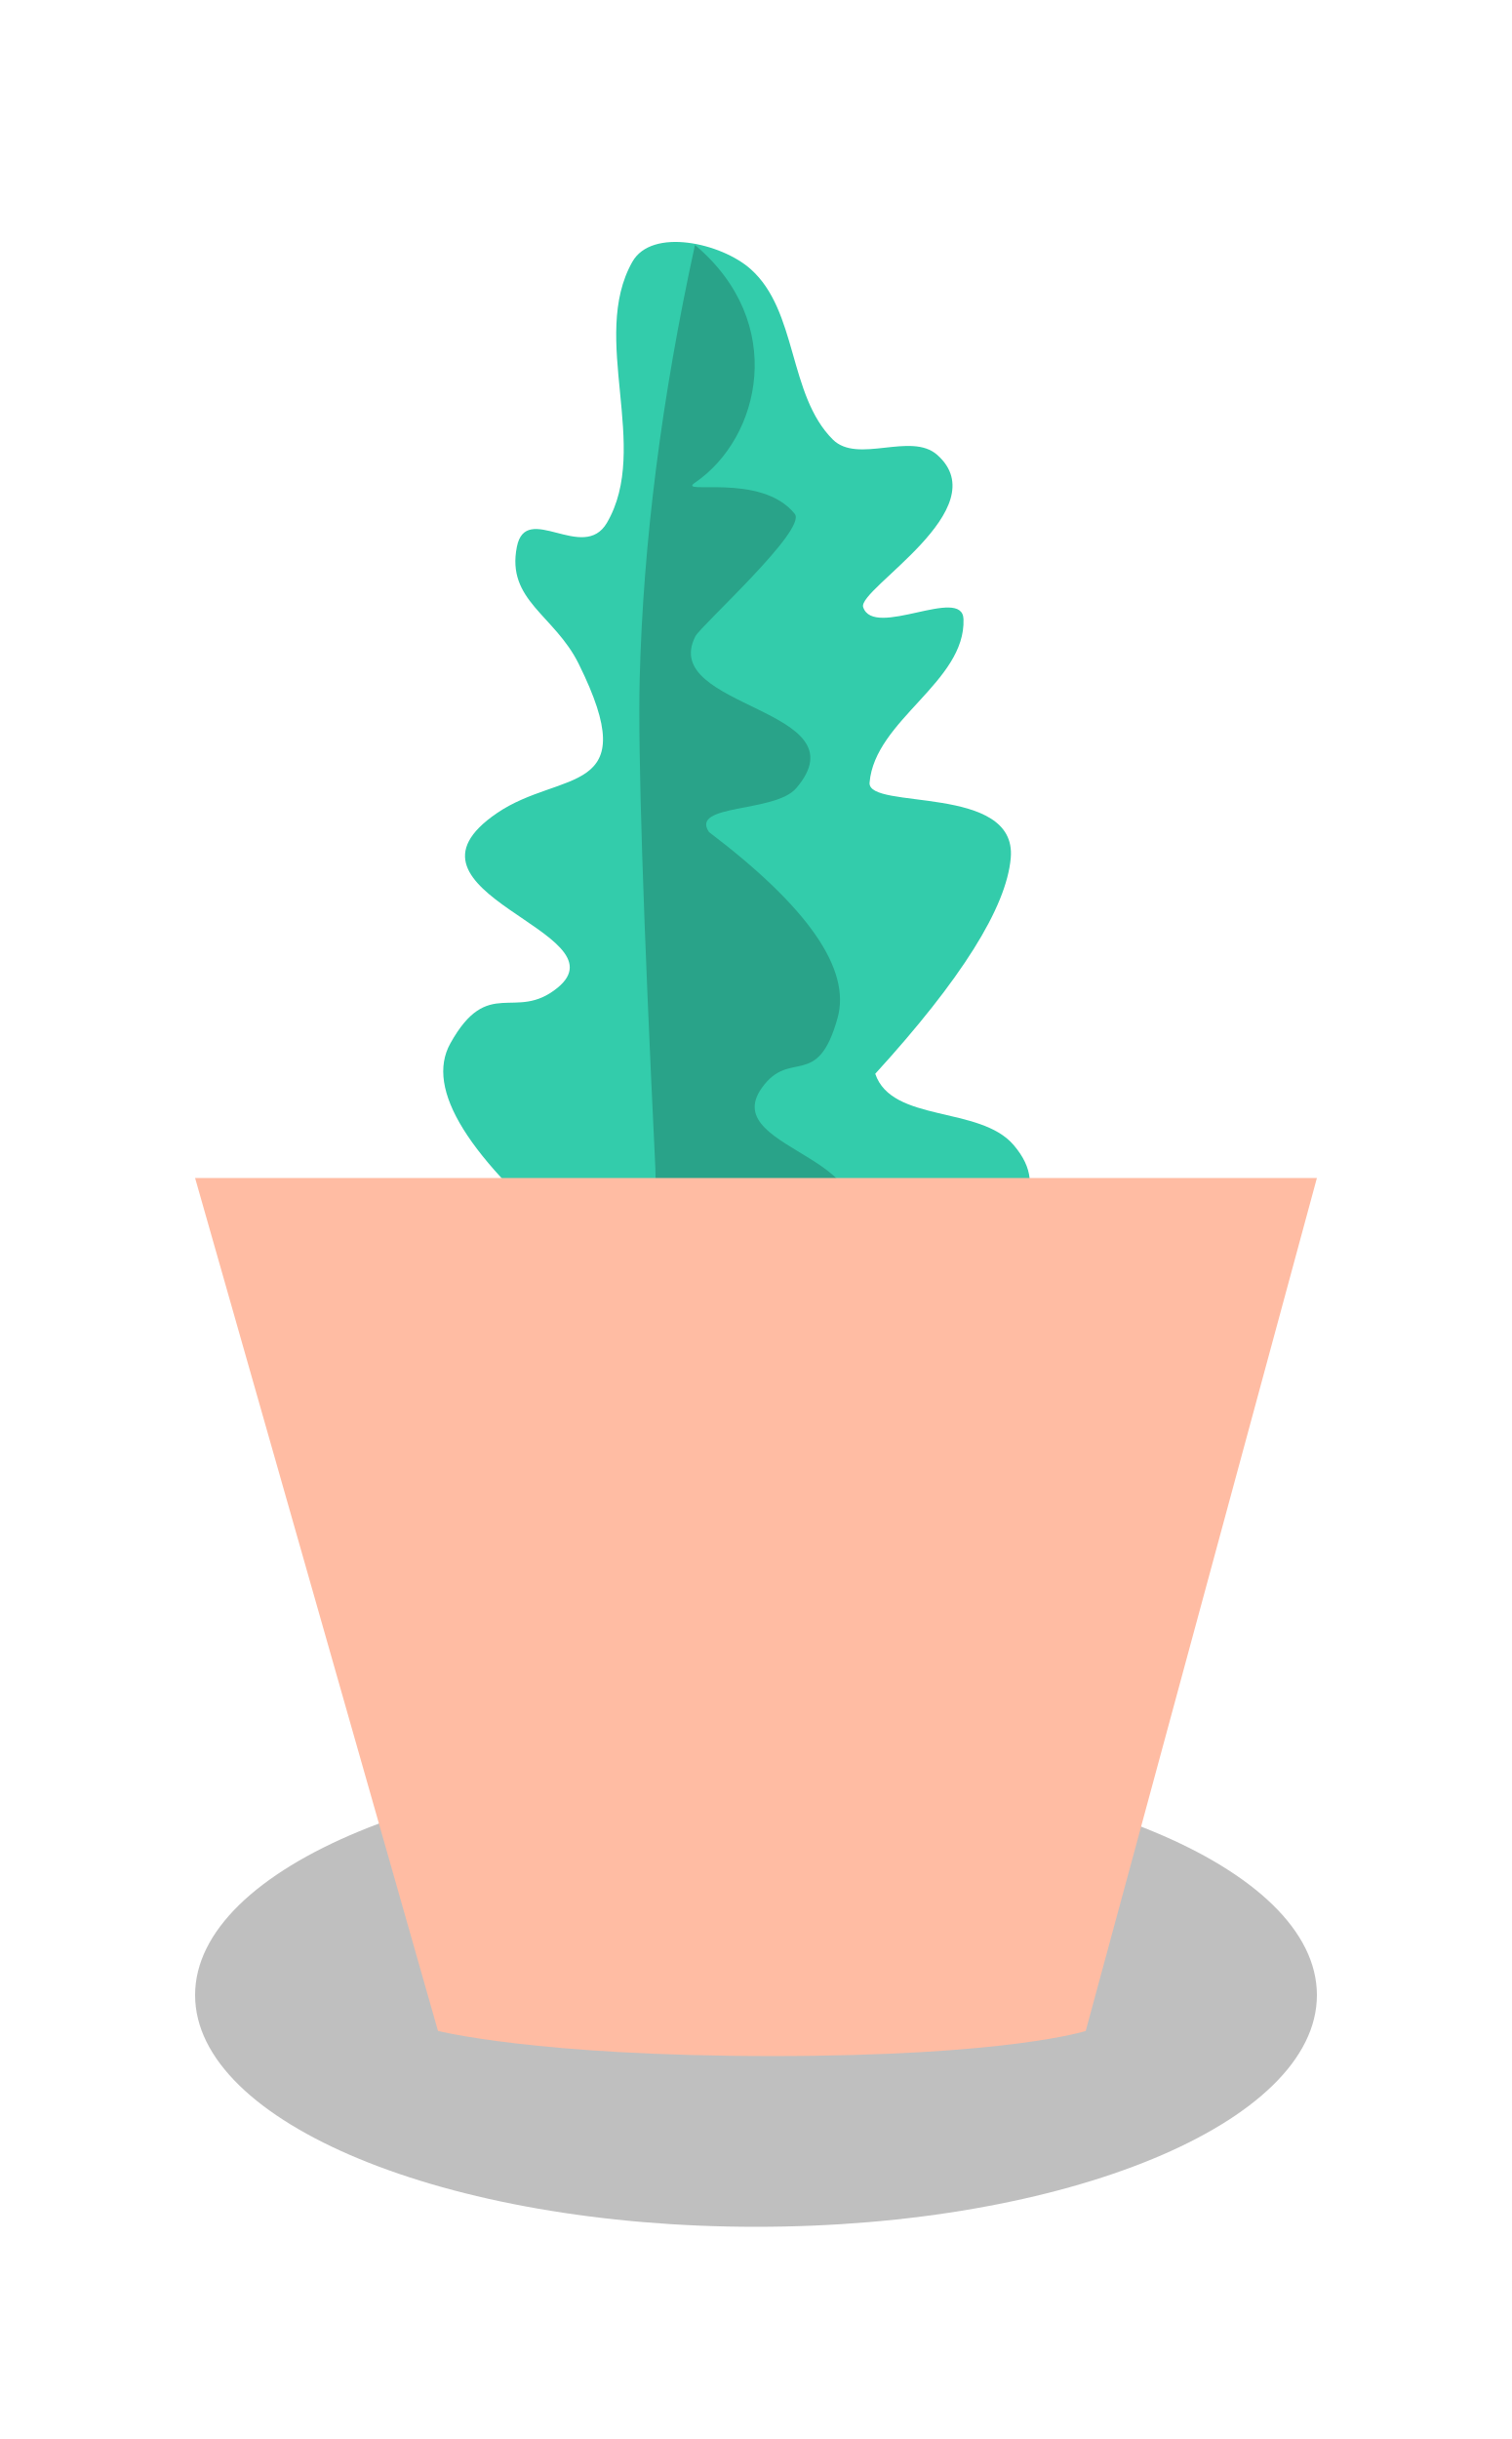
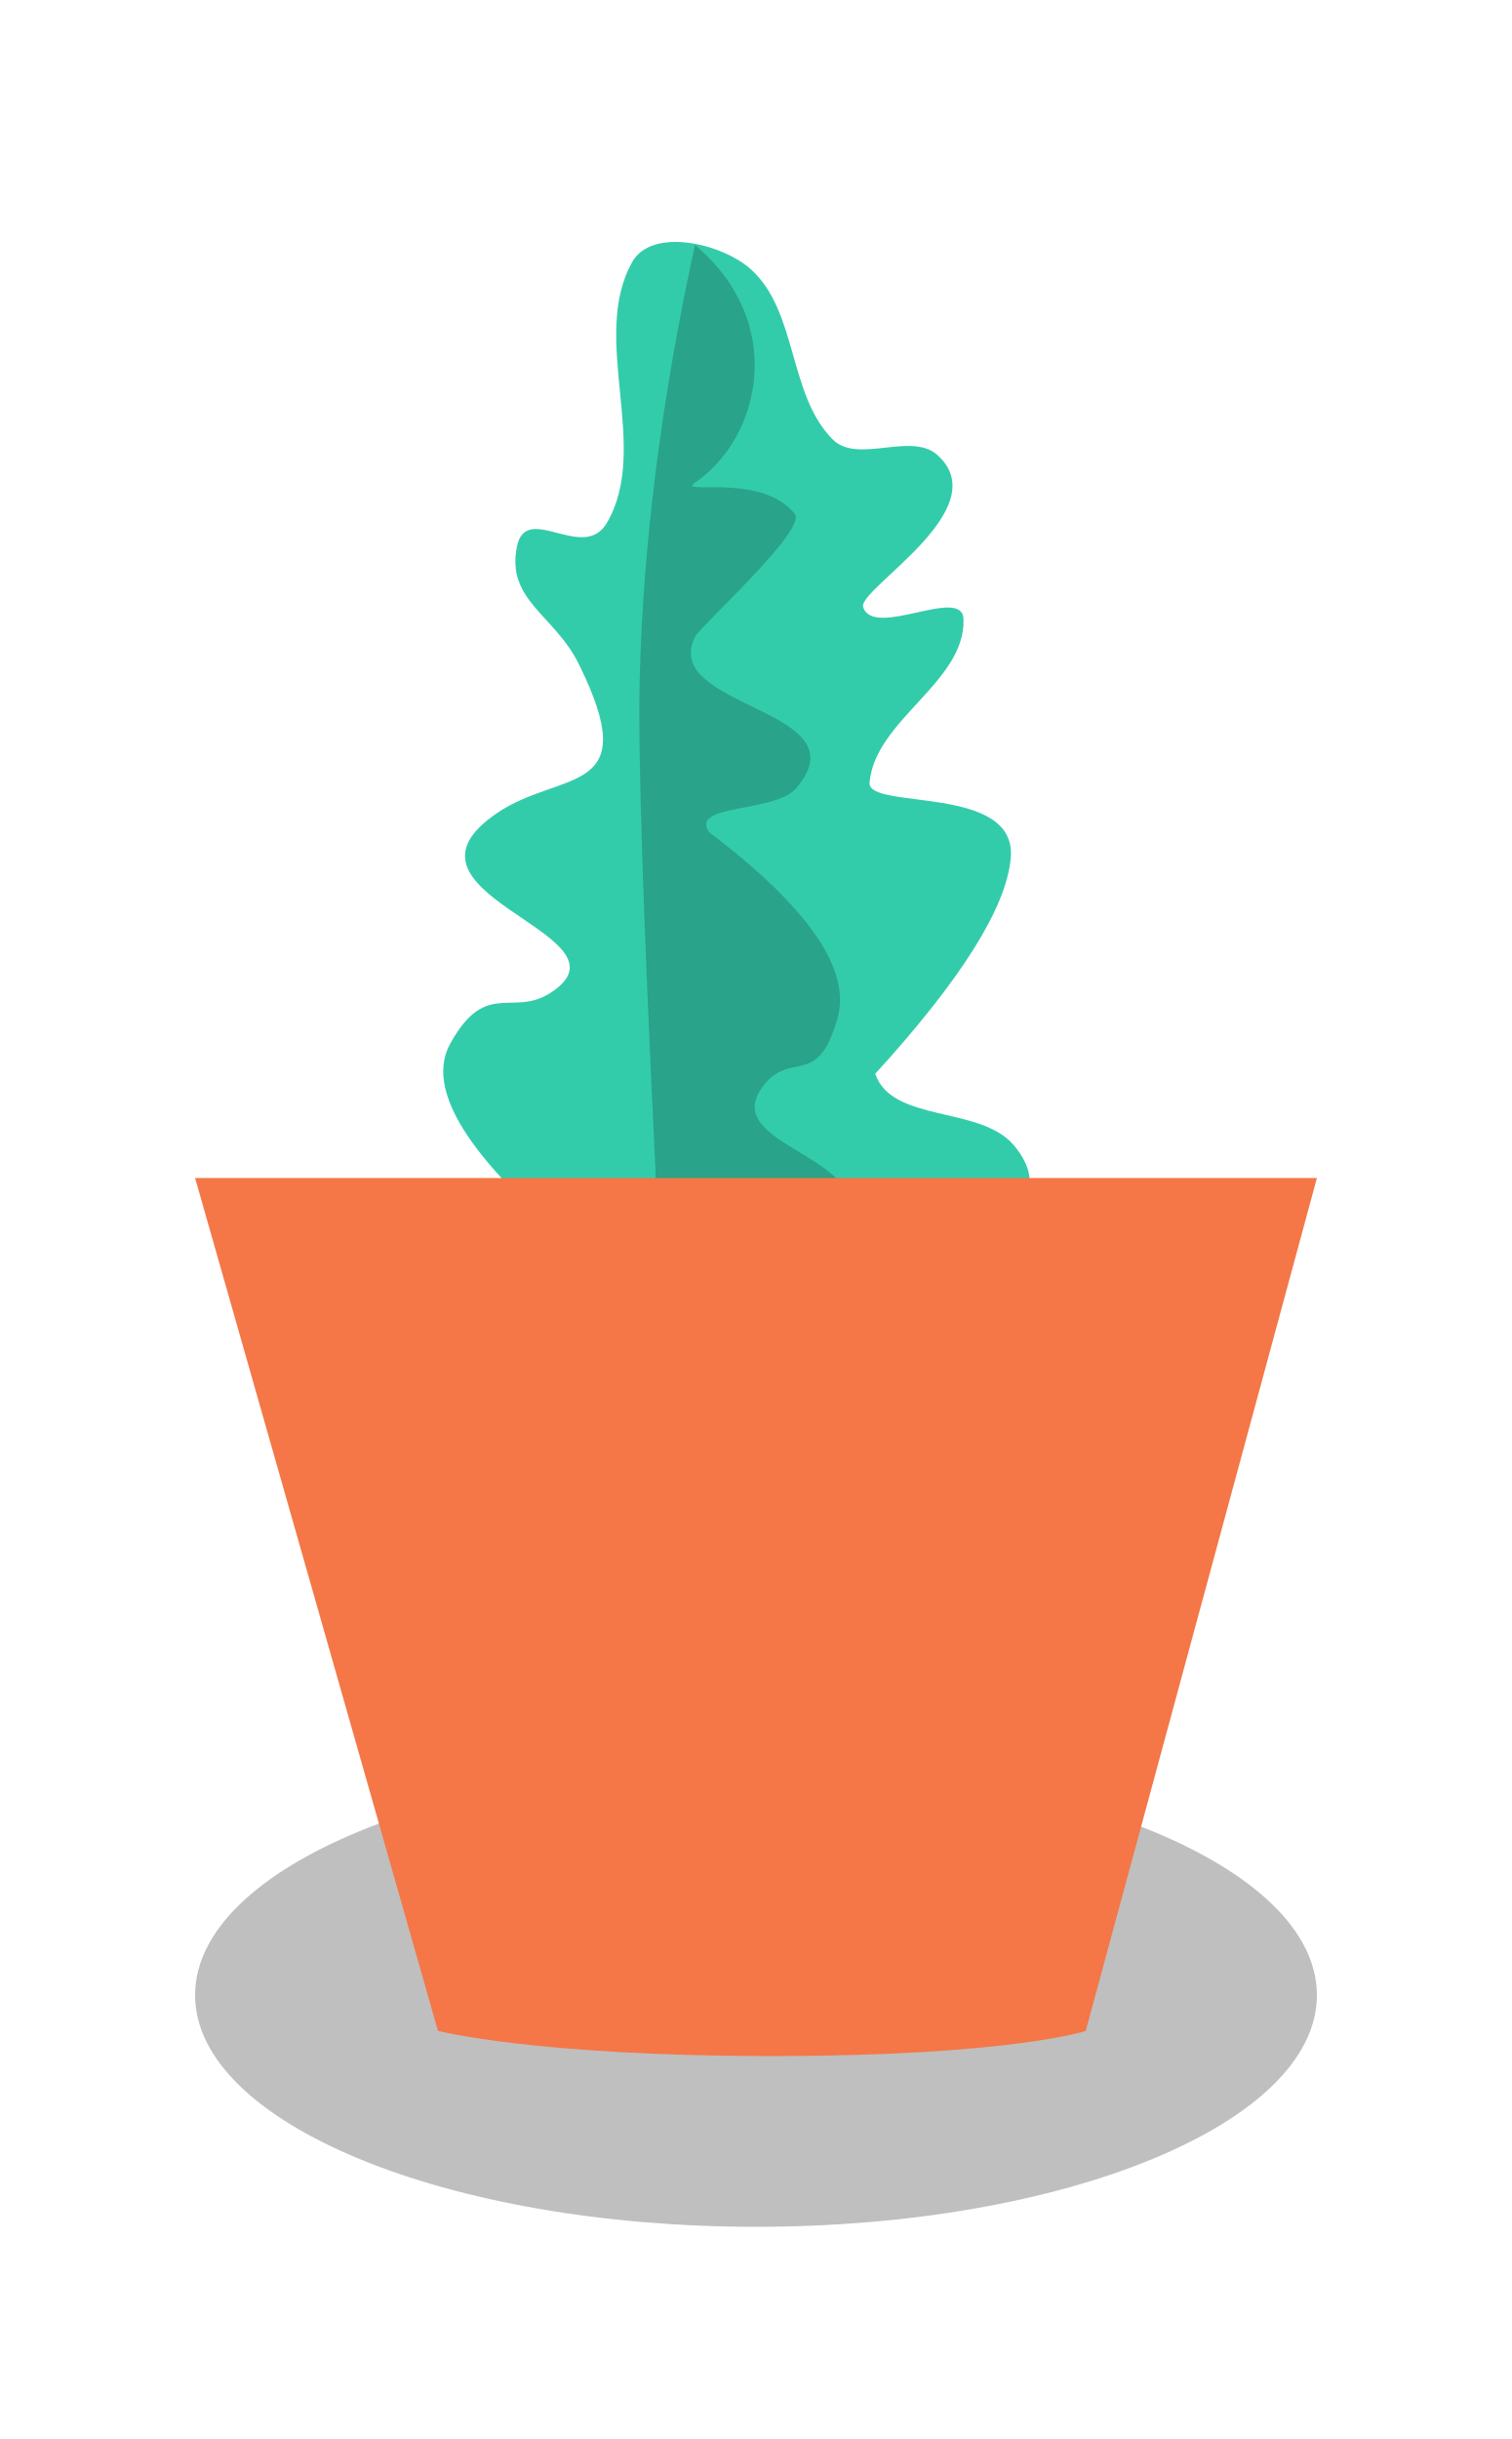
<svg xmlns="http://www.w3.org/2000/svg" width="62" height="100" viewBox="0 0 62 100">
  <g fill="none" fill-rule="evenodd" transform="translate(8 9)">
    <path fill="#000" fill-opacity=".25" d="M46,9.5 C46,14.748 35.702,19 23,19 C10.297,19 0,14.748 0,9.5 C0,4.252 10.297,0 23,0 C35.702,0 46,4.252 46,9.5" transform="translate(0 63.3)" />
    <path fill="#33CCAB" d="M15.77,67.635 C4.596,57.97 11.913,61.189 15.891,57.192 C16.908,56.17 12.428,57.442 10.844,55.631 C10.248,54.95 16.102,51.332 16.426,50.907 C18.603,48.054 7.91,47.495 11.762,44.407 C12.95,43.454 17.337,44.08 16.426,42.86 C11.571,39.501 9.58,36.846 10.452,34.895 C11.76,31.968 13.023,33.801 14.631,32.239 C17.232,29.713 7.044,28.985 11.54,25.315 C14.005,23.302 17.531,24.167 14.34,18.93 C13.174,17.015 11.151,16.598 11.397,14.369 C11.608,12.467 14.171,14.799 14.989,13.069 C16.521,9.828 13.609,5.578 15.096,2.317 C15.768,0.844 18.65,1.226 19.95,2.19 C22.028,3.731 21.933,7.201 23.919,8.86 C25.026,9.784 27.08,8.254 28.239,9.114 C30.917,11.1 25.452,14.884 25.758,15.598 C26.304,16.867 29.729,14.357 29.899,15.727 C30.217,18.285 26.636,20.165 26.647,22.742 C26.652,23.892 32.683,22.252 32.683,25.315 C32.683,27.356 31.095,30.456 27.919,34.614 C28.772,36.561 32.303,35.539 33.823,37.026 C37.431,40.555 27.589,43.495 30.43,47.164 C31.28,48.261 33.524,47.027 34.52,47.938 C37.768,50.907 27.245,51.577 30.999,55.481 C32.18,56.709 34.966,55.147 36.01,56.494 C38.209,59.332 33.04,64.265 31.663,65.137" transform="rotate(5 23.193 34.486)" />
    <path fill="#29A389" d="M21.75,66.577 C18.191,63.136 19.612,58.501 22.43,56.855 C23.243,56.379 19.69,57.105 18.437,55.294 C17.965,54.612 22.596,50.995 22.853,50.57 C24.575,47.717 16.115,47.158 19.163,44.07 C20.102,43.117 23.573,43.743 22.853,42.523 C19.012,39.164 17.436,36.509 18.126,34.558 C19.161,31.631 20.16,33.464 21.433,31.902 C23.491,29.376 15.43,28.648 18.987,24.978 C20.938,22.965 23.727,23.83 21.203,18.593 C20.28,16.678 18.679,16.261 18.874,14.032 C19.041,12.13 21.069,14.462 21.716,12.732 C22.928,9.491 20.624,5.241 21.801,1.98 C22.332,0.507 24.612,0.889 25.641,1.853 C26.737,2.88 26.86,11.911 26.01,28.944 C25.787,39.367 25.534,46.05 25.252,48.993 C24.717,54.574 23.55,60.435 21.75,66.577 Z" transform="rotate(176 22.268 33.789)" />
-     <path fill="#FFBCA3" d="M0,39.299 L9.959,74.267 C9.959,74.267 13.956,75.299 23.664,75.299 C33.371,75.299 36.52,74.27 36.52,74.27 L46,39.299" />
+     <path fill="#F57647" d="M0,39.299 L9.959,74.267 C9.959,74.267 13.956,75.299 23.664,75.299 C33.371,75.299 36.52,74.27 36.52,74.27 L46,39.299" />
  </g>
</svg>
